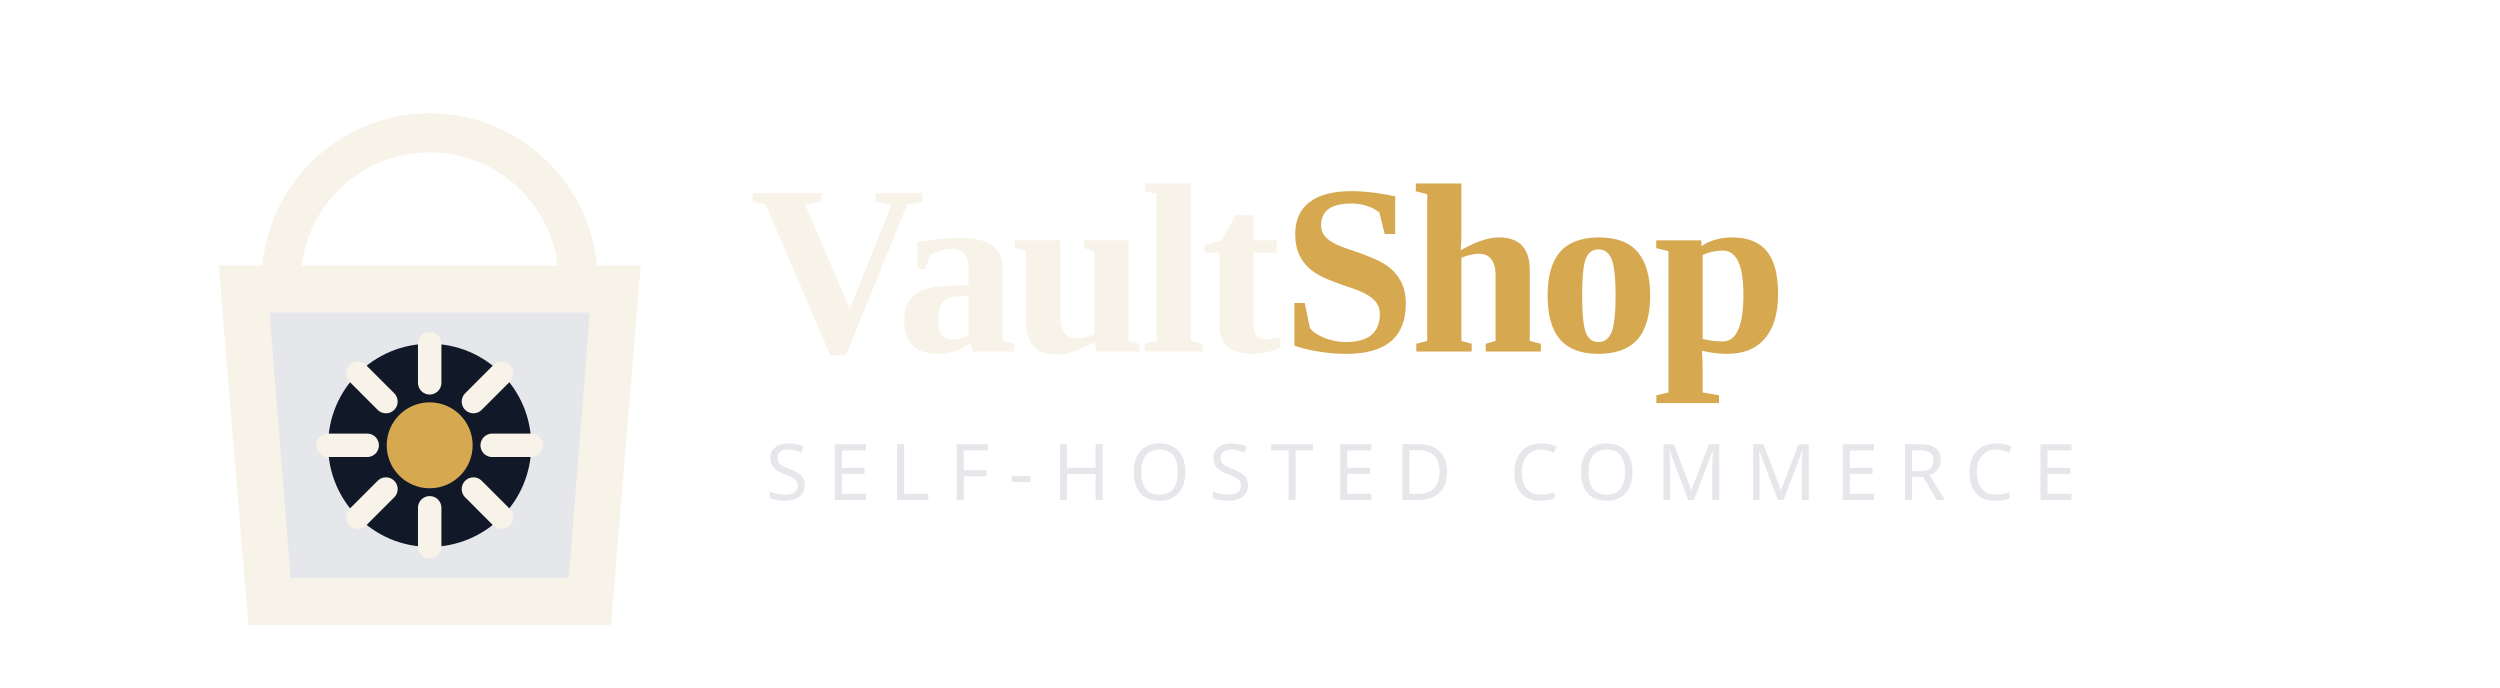
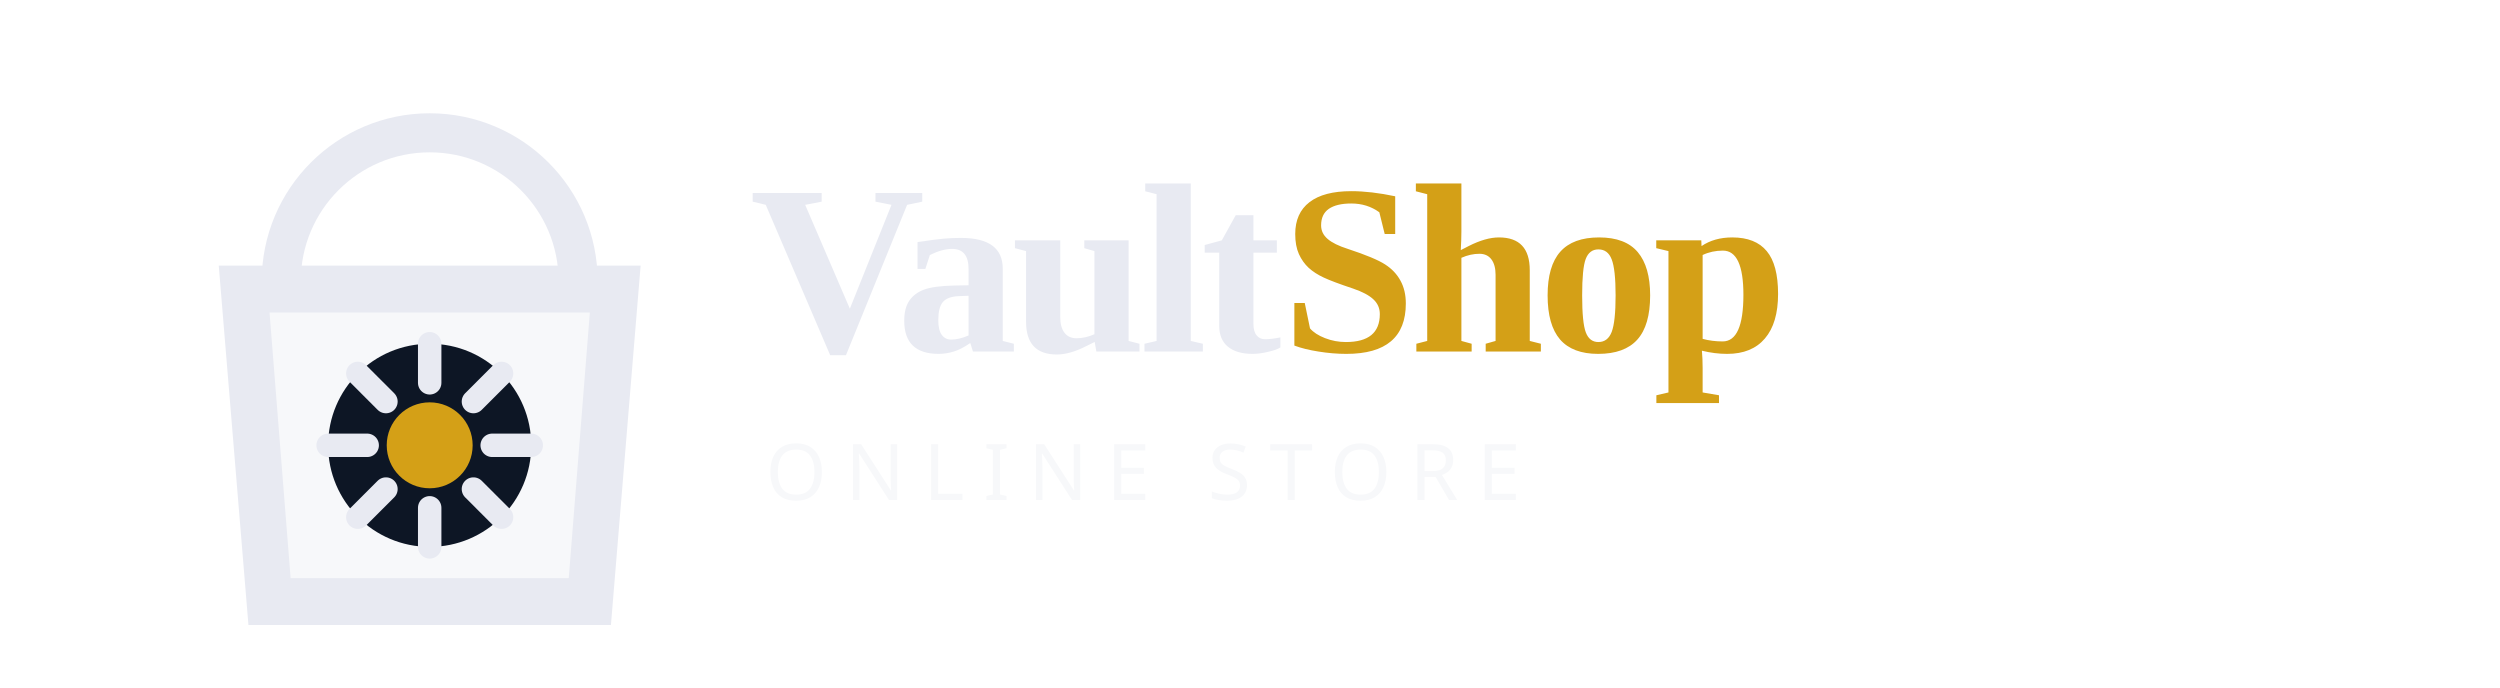
<svg xmlns="http://www.w3.org/2000/svg" width="320" height="88" viewBox="0 0 320 88" fill="none" role="img" aria-labelledby="title desc">
  <g transform="translate(18 12)">
-     <path d="M18 24C18 13.507 26.507 5 37 5C47.493 5 56 13.507 56 24" stroke="#F8F3E8" stroke-width="5" stroke-linecap="round" />
-     <path d="M10 22H64L60.2 68H13.8L10 22Z" fill="#F8F3E8" />
-     <path d="M16.5 28H57.5L54.8 62H19.2L16.5 28Z" fill="#E5E7EB" />
-     <circle cx="37" cy="45" r="13" fill="#111827" />
-     <circle cx="37" cy="45" r="5.5" fill="#D6A84F" />
-     <path d="M37 32V37" stroke="#F8F3E8" stroke-width="3" stroke-linecap="round" />
-     <path d="M37 53V58" stroke="#F8F3E8" stroke-width="3" stroke-linecap="round" />
-     <path d="M24 45H29" stroke="#F8F3E8" stroke-width="3" stroke-linecap="round" />
-     <path d="M45 45H50" stroke="#F8F3E8" stroke-width="3" stroke-linecap="round" />
-     <path d="M27.8 35.8L31.4 39.4" stroke="#F8F3E8" stroke-width="3" stroke-linecap="round" />
-     <path d="M42.6 50.6L46.2 54.2" stroke="#F8F3E8" stroke-width="3" stroke-linecap="round" />
-     <path d="M46.2 35.8L42.6 39.4" stroke="#F8F3E8" stroke-width="3" stroke-linecap="round" />
-     <path d="M31.4 50.6L27.8 54.2" stroke="#F8F3E8" stroke-width="3" stroke-linecap="round" />
+     <path d="M18 24C18 13.507 26.507 5 37 5C47.493 5 56 13.507 56 24" stroke="#e8eaf2" stroke-width="5" stroke-linecap="round" />
+     <path d="M10 22H64L60.2 68H13.8L10 22Z" fill="#e8eaf2" />
+     <path d="M16.5 28H57.5L54.8 62H19.2L16.5 28Z" fill="#f7f8fa" />
+     <circle cx="37" cy="45" r="13" fill="#0d1625" />
+     <circle cx="37" cy="45" r="5.5" fill="#d4a017" />
+     <path d="M37 32V37" stroke="#e8eaf2" stroke-width="3" stroke-linecap="round" />
+     <path d="M37 53V58" stroke="#e8eaf2" stroke-width="3" stroke-linecap="round" />
+     <path d="M24 45H29" stroke="#e8eaf2" stroke-width="3" stroke-linecap="round" />
+     <path d="M45 45H50" stroke="#e8eaf2" stroke-width="3" stroke-linecap="round" />
+     <path d="M27.8 35.8L31.4 39.4" stroke="#e8eaf2" stroke-width="3" stroke-linecap="round" />
+     <path d="M42.6 50.6L46.2 54.2" stroke="#e8eaf2" stroke-width="3" stroke-linecap="round" />
+     <path d="M46.2 35.8L42.6 39.4" stroke="#e8eaf2" stroke-width="3" stroke-linecap="round" />
+     <path d="M31.4 50.6L27.8 54.2" stroke="#e8eaf2" stroke-width="3" stroke-linecap="round" />
  </g>
-   <text x="96" y="45" fill="#F8F3E8" font-family="Georgia, 'Times New Roman', serif" font-size="31" font-weight="700" letter-spacing="-0.8">Vault<tspan fill="#D6A84F">Shop</tspan>
+   <text x="96" y="45" fill="#e8eaf2" font-family="Georgia, 'Times New Roman', serif" font-size="31" font-weight="700" letter-spacing="-0.8">Vault<tspan fill="#d4a017">Shop</tspan>
  </text>
-   <text x="98" y="64" fill="#E5E7EB" font-family="Verdana, sans-serif" font-size="10" letter-spacing="2.4">SELF-HOSTED COMMERCE</text>
+   <text x="98" y="64" fill="#f7f8fa" font-family="Verdana, sans-serif" font-size="10" letter-spacing="2.4">ONLINE STORE</text>
</svg>
